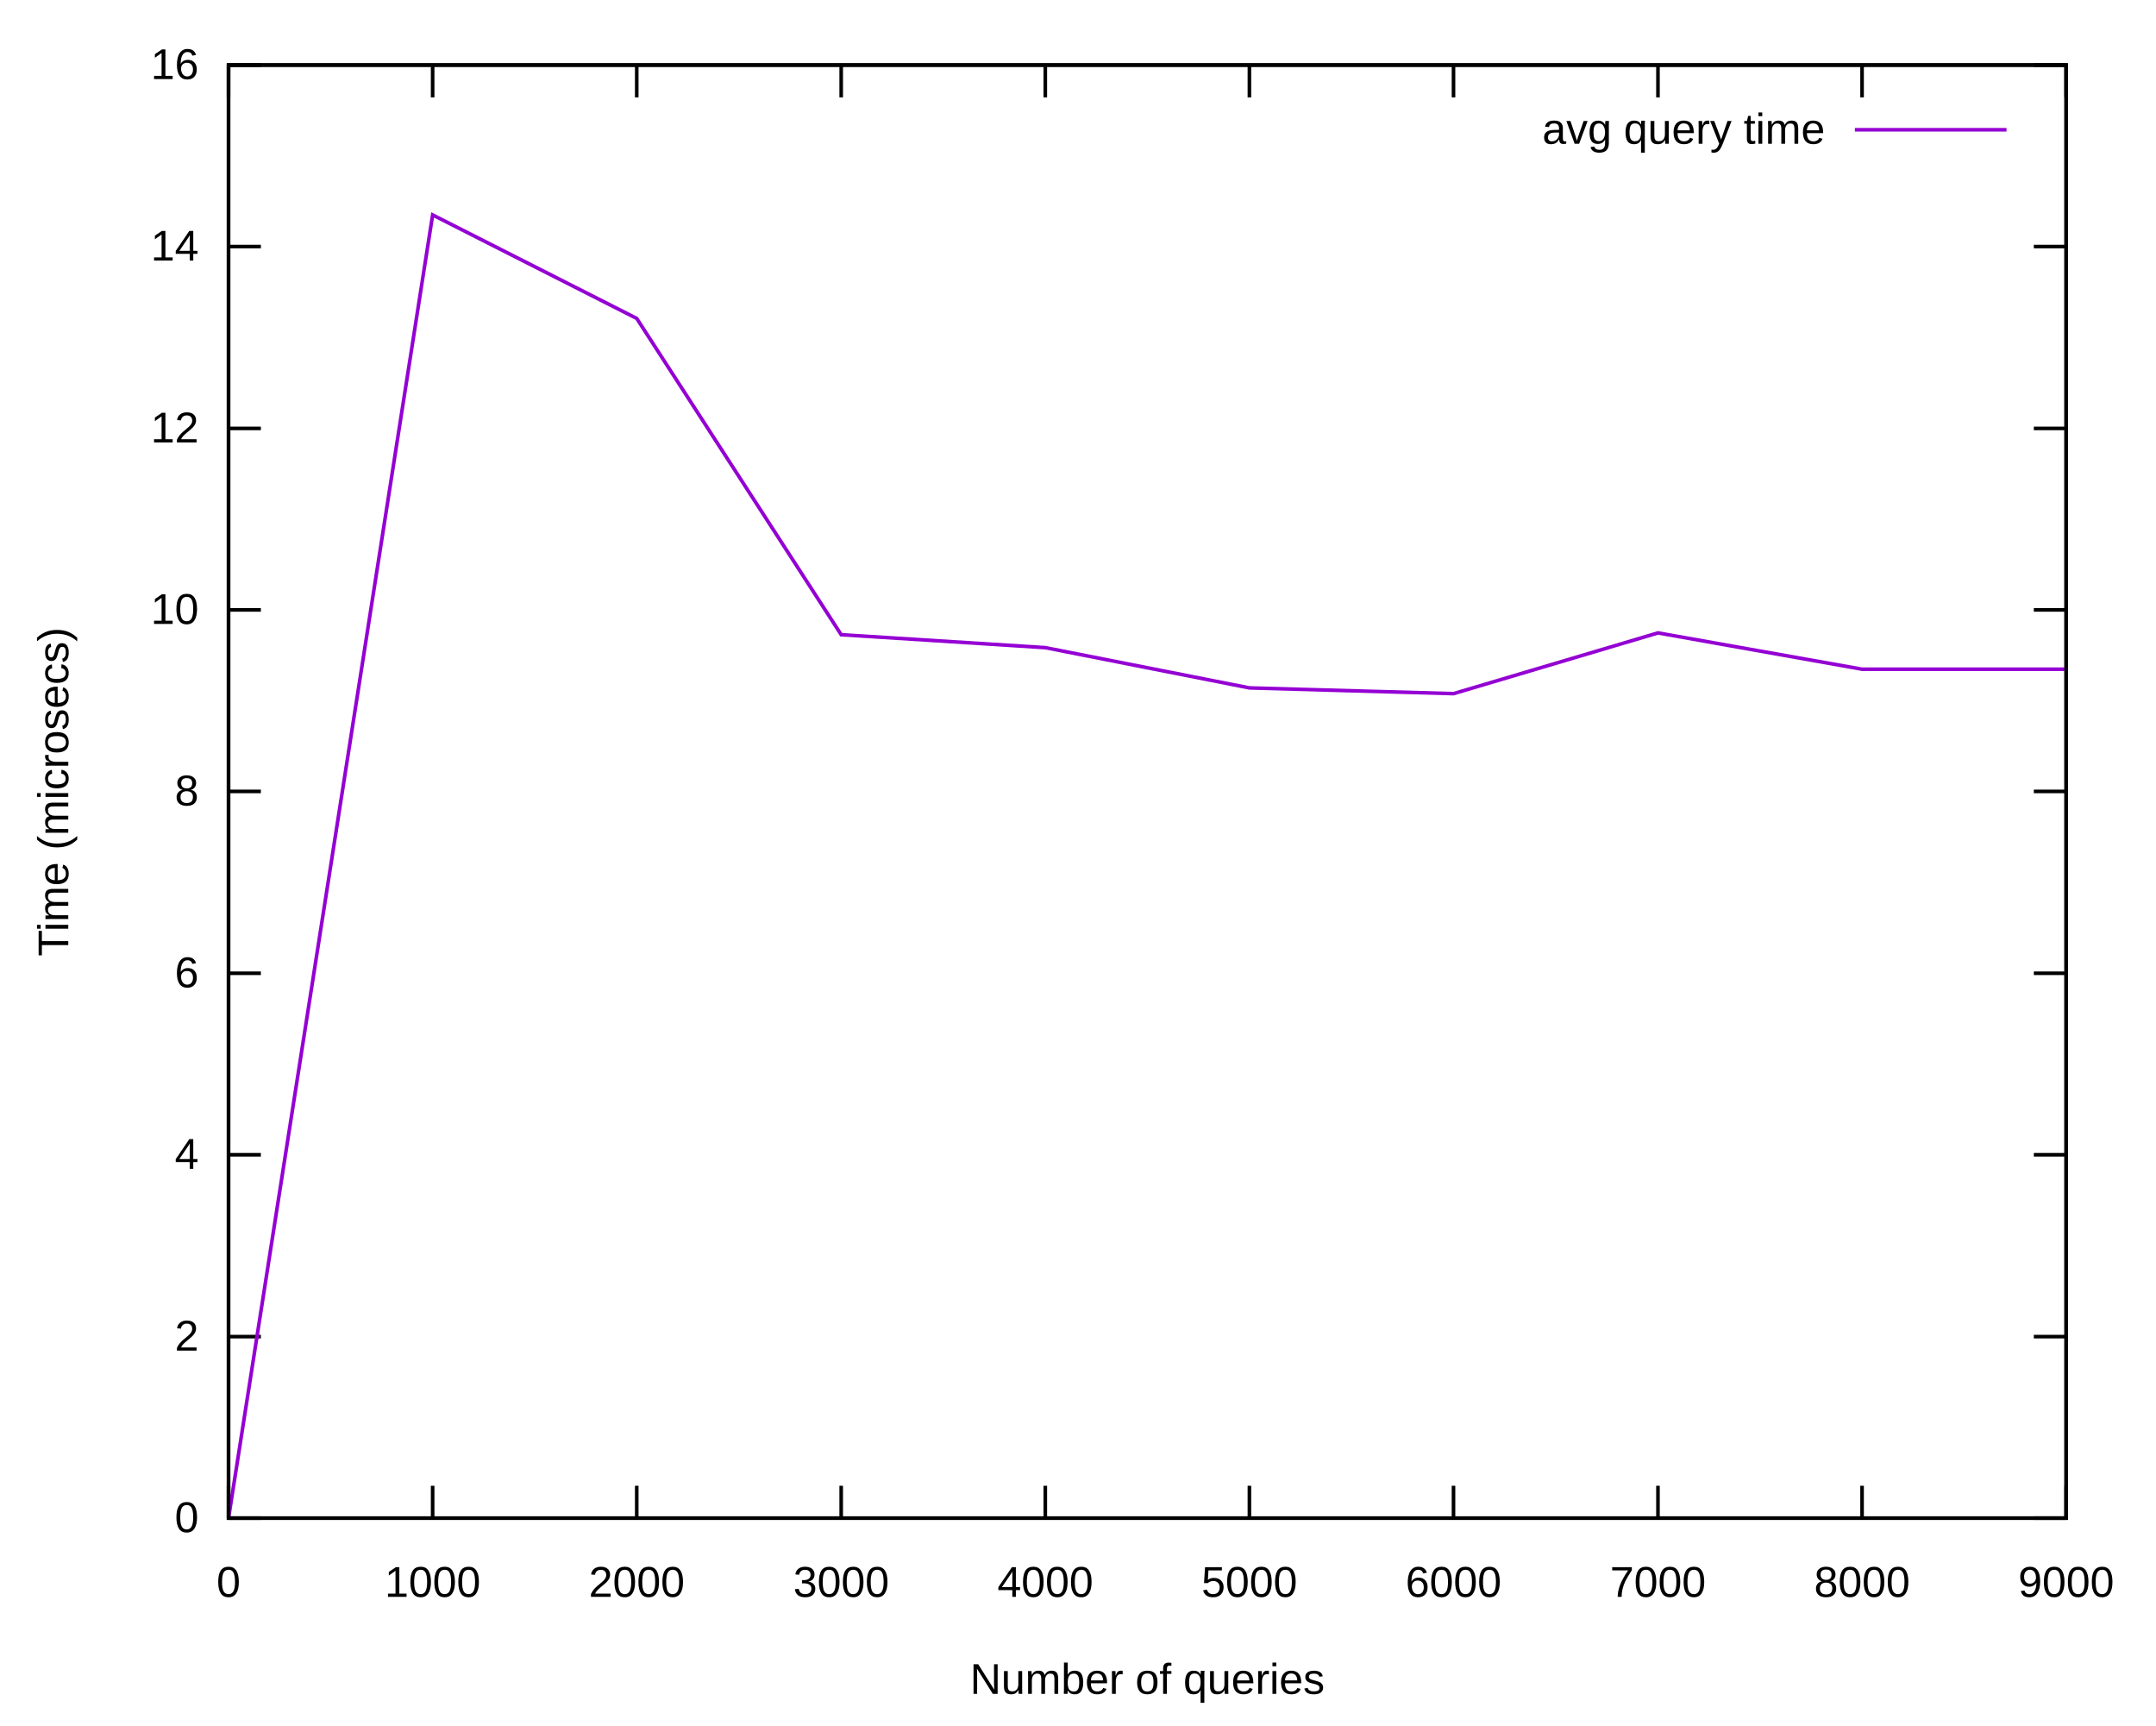
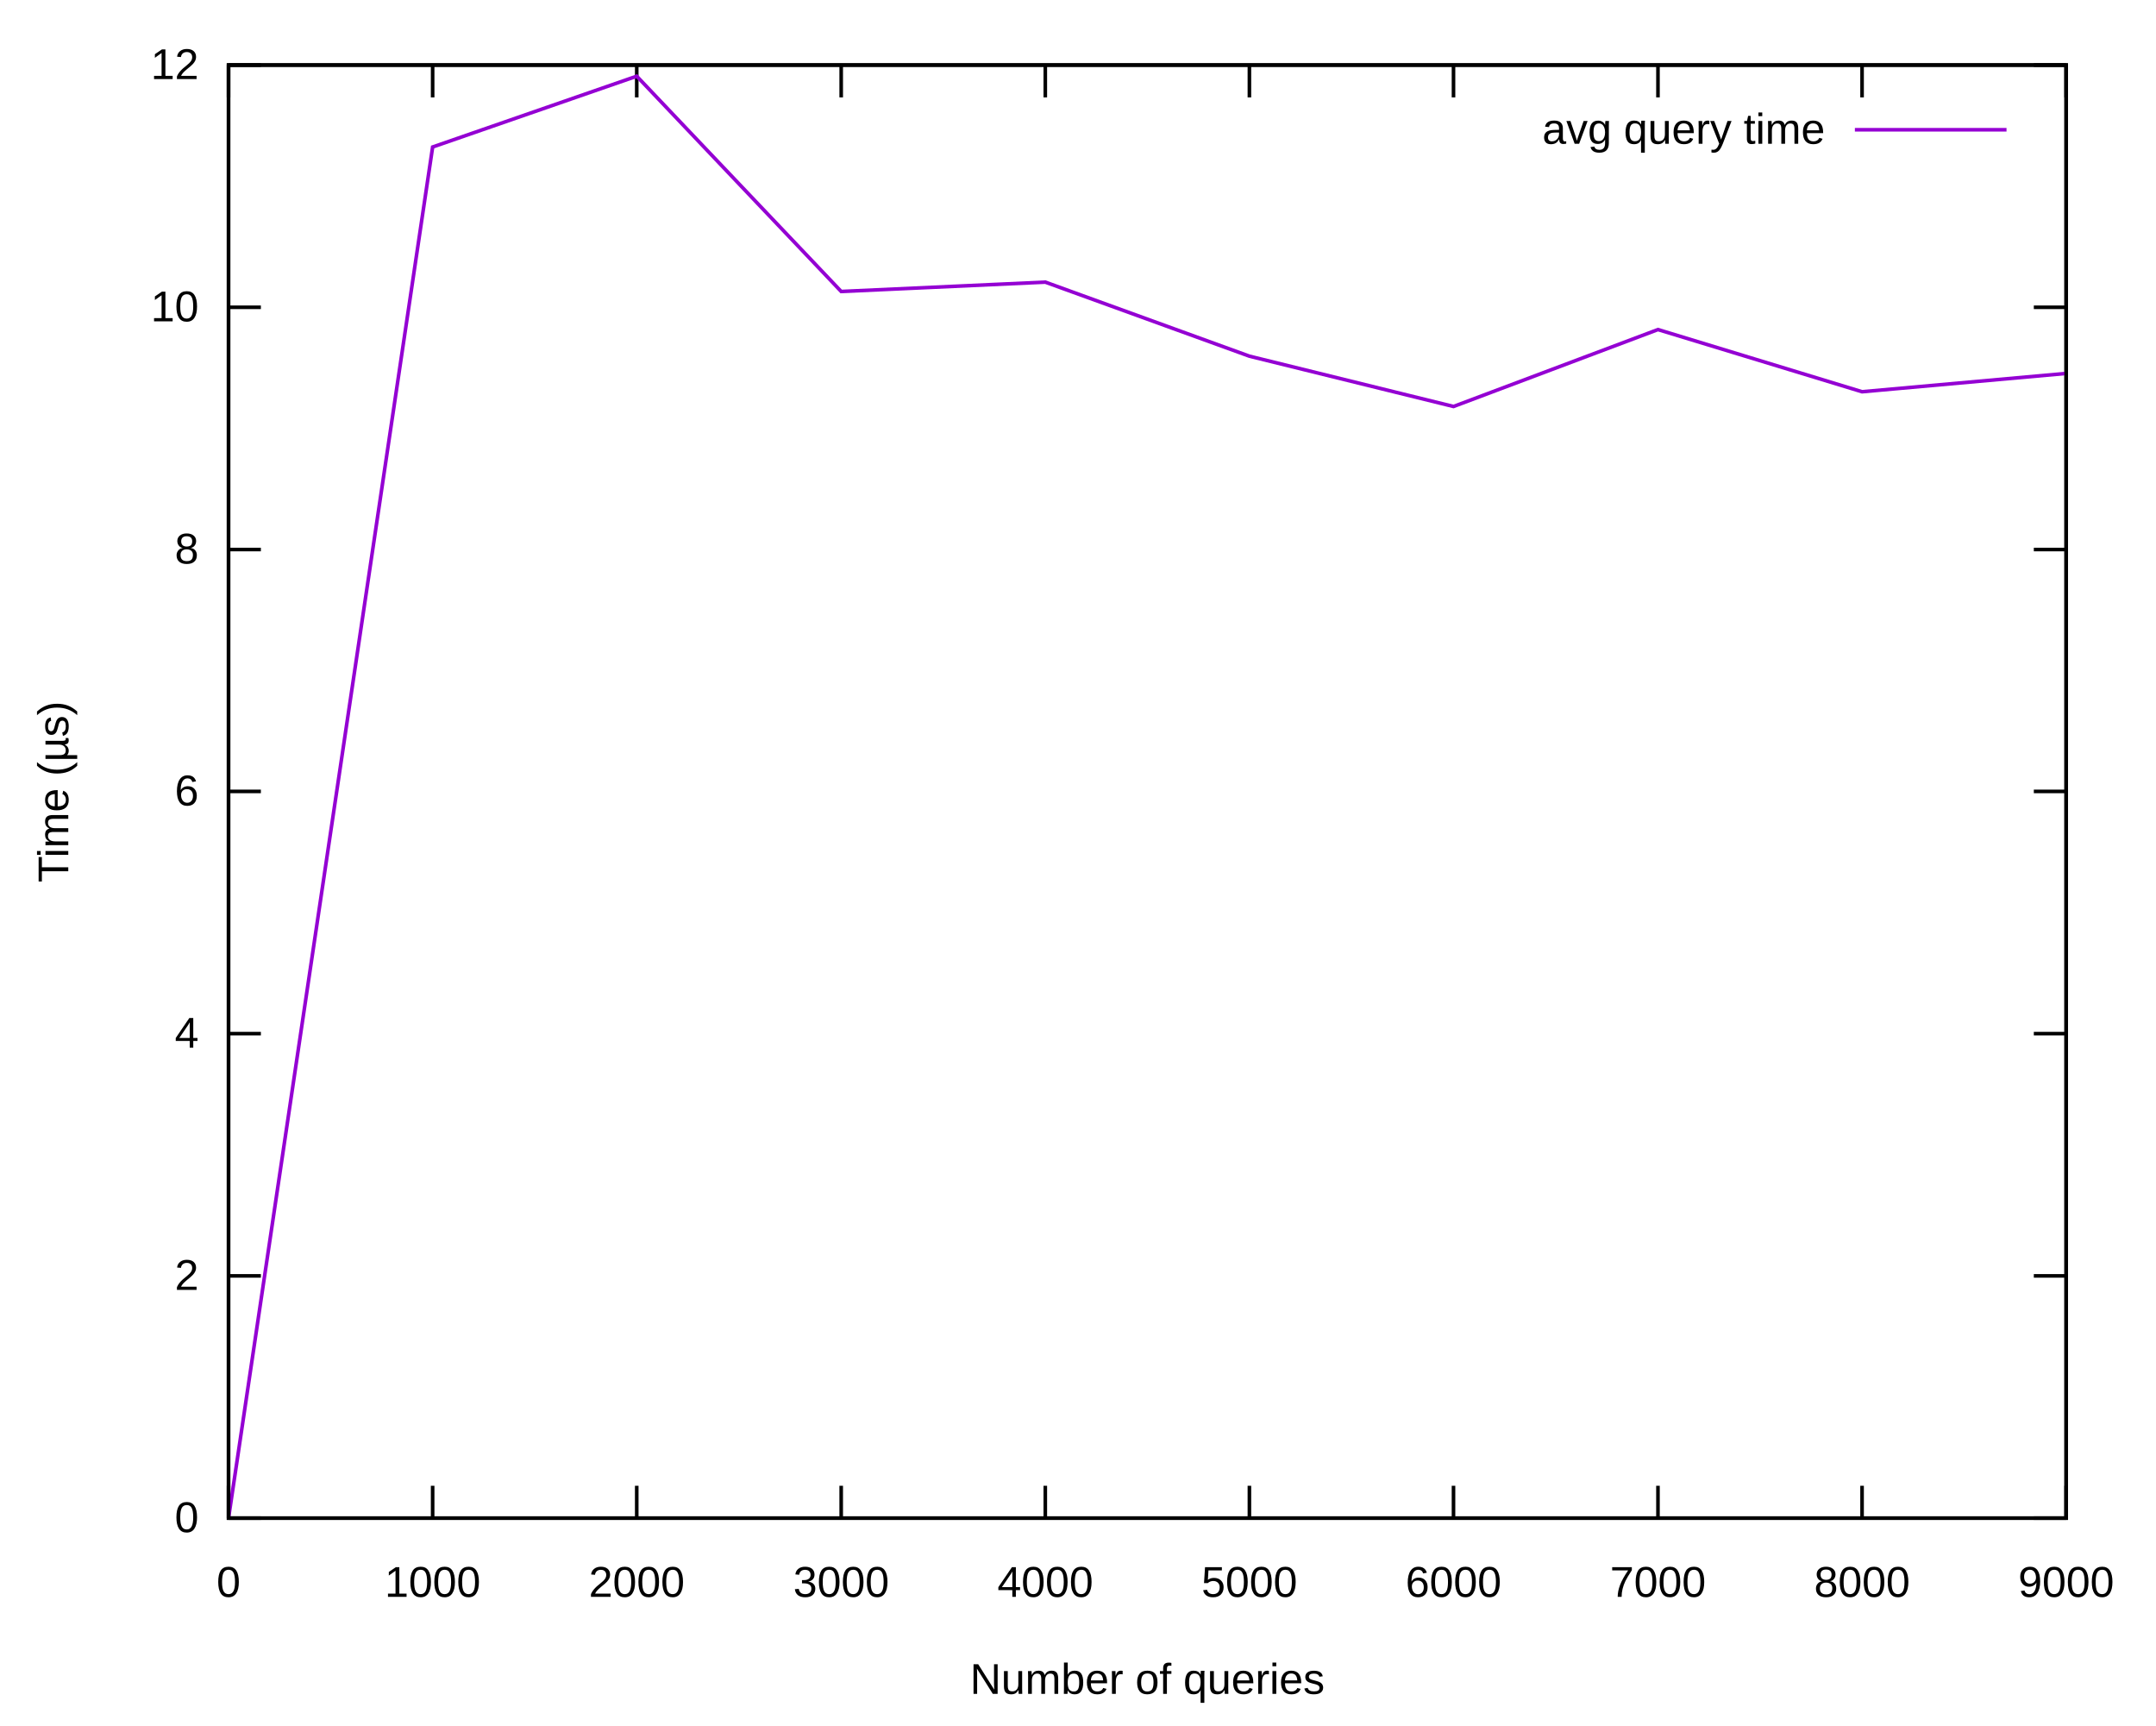
<svg xmlns="http://www.w3.org/2000/svg" xmlns:xlink="http://www.w3.org/1999/xlink" width="600" height="480" viewBox="0 0 600 480">
  <g id="gnuplot_canvas">
    <rect x="0" y="0" width="600" height="480" fill="none" />
    <defs>
      <circle id="gpDot" r="0.5" stroke-width="0.5" stroke="currentColor" />
      <path id="gpPt0" stroke-width="0.222" stroke="currentColor" d="M-1,0 h2 M0,-1 v2" />
      <path id="gpPt1" stroke-width="0.222" stroke="currentColor" d="M-1,-1 L1,1 M1,-1 L-1,1" />
      <path id="gpPt2" stroke-width="0.222" stroke="currentColor" d="M-1,0 L1,0 M0,-1 L0,1 M-1,-1 L1,1 M-1,1 L1,-1" />
      <rect id="gpPt3" stroke-width="0.222" stroke="currentColor" x="-1" y="-1" width="2" height="2" />
      <rect id="gpPt4" stroke-width="0.222" stroke="currentColor" fill="currentColor" x="-1" y="-1" width="2" height="2" />
      <circle id="gpPt5" stroke-width="0.222" stroke="currentColor" cx="0" cy="0" r="1" />
      <use xlink:href="#gpPt5" id="gpPt6" fill="currentColor" stroke="none" />
      <path id="gpPt7" stroke-width="0.222" stroke="currentColor" d="M0,-1.33 L-1.33,0.67 L1.33,0.67 z" />
      <use xlink:href="#gpPt7" id="gpPt8" fill="currentColor" stroke="none" />
      <use xlink:href="#gpPt7" id="gpPt9" stroke="currentColor" transform="rotate(180)" />
      <use xlink:href="#gpPt9" id="gpPt10" fill="currentColor" stroke="none" />
      <use xlink:href="#gpPt3" id="gpPt11" stroke="currentColor" transform="rotate(45)" />
      <use xlink:href="#gpPt11" id="gpPt12" fill="currentColor" stroke="none" />
      <path id="gpPt13" stroke-width="0.222" stroke="currentColor" d="M0,1.330 L1.265,0.411 L0.782,-1.067 L-0.782,-1.076 L-1.265,0.411 z" />
      <use xlink:href="#gpPt13" id="gpPt14" fill="currentColor" stroke="none" />
      <filter id="textbox" filterUnits="objectBoundingBox" x="0" y="0" height="1" width="1">
        <feFlood flood-color="white" flood-opacity="1" result="bgnd" />
        <feComposite in="SourceGraphic" in2="bgnd" operator="atop" />
      </filter>
      <filter id="greybox" filterUnits="objectBoundingBox" x="0" y="0" height="1" width="1">
        <feFlood flood-color="lightgrey" flood-opacity="1" result="grey" />
        <feComposite in="SourceGraphic" in2="grey" operator="atop" />
      </filter>
    </defs>
    <g fill="none" color="white" stroke="currentColor" stroke-width="1.00" stroke-linecap="butt" stroke-linejoin="miter">
</g>
    <g fill="none" color="black" stroke="currentColor" stroke-width="1.00" stroke-linecap="butt" stroke-linejoin="miter">
      <path stroke="black" d="M63.6,422.4 L72.6,422.4 M575.0,422.4 L566.0,422.4  " />
      <g transform="translate(55.3,426.3)" stroke="none" fill="black" font-family="Arial" font-size="12.00" text-anchor="end">
        <text>
          <tspan font-family="Arial"> 0</tspan>
        </text>
      </g>
    </g>
    <g fill="none" color="black" stroke="currentColor" stroke-width="1.00" stroke-linecap="butt" stroke-linejoin="miter">
-       <path stroke="black" d="M63.6,371.9 L72.6,371.9 M575.0,371.9 L566.0,371.9  " />
-       <g transform="translate(55.3,375.8)" stroke="none" fill="black" font-family="Arial" font-size="12.00" text-anchor="end">
+       <path stroke="black" d="M63.6,355.0 L72.6,355.0 M575.0,355.0 L566.0,355.0  " />
+       <g transform="translate(55.3,358.9)" stroke="none" fill="black" font-family="Arial" font-size="12.00" text-anchor="end">
        <text>
          <tspan font-family="Arial"> 2</tspan>
        </text>
      </g>
    </g>
    <g fill="none" color="black" stroke="currentColor" stroke-width="1.00" stroke-linecap="butt" stroke-linejoin="miter">
-       <path stroke="black" d="M63.6,321.3 L72.6,321.3 M575.0,321.3 L566.0,321.3  " />
-       <g transform="translate(55.3,325.2)" stroke="none" fill="black" font-family="Arial" font-size="12.00" text-anchor="end">
+       <path stroke="black" d="M63.6,287.6 L72.6,287.6 M575.0,287.6 L566.0,287.6  " />
+       <g transform="translate(55.3,291.5)" stroke="none" fill="black" font-family="Arial" font-size="12.00" text-anchor="end">
        <text>
          <tspan font-family="Arial"> 4</tspan>
-         </text>
-       </g>
-     </g>
-     <g fill="none" color="black" stroke="currentColor" stroke-width="1.00" stroke-linecap="butt" stroke-linejoin="miter">
-       <path stroke="black" d="M63.6,270.8 L72.6,270.8 M575.0,270.8 L566.0,270.8  " />
-       <g transform="translate(55.3,274.7)" stroke="none" fill="black" font-family="Arial" font-size="12.00" text-anchor="end">
-         <text>
-           <tspan font-family="Arial"> 6</tspan>
        </text>
      </g>
    </g>
    <g fill="none" color="black" stroke="currentColor" stroke-width="1.00" stroke-linecap="butt" stroke-linejoin="miter">
      <path stroke="black" d="M63.6,220.2 L72.6,220.2 M575.0,220.2 L566.0,220.2  " />
      <g transform="translate(55.3,224.1)" stroke="none" fill="black" font-family="Arial" font-size="12.00" text-anchor="end">
        <text>
+           <tspan font-family="Arial"> 6</tspan>
+         </text>
+       </g>
+     </g>
+     <g fill="none" color="black" stroke="currentColor" stroke-width="1.00" stroke-linecap="butt" stroke-linejoin="miter">
+       <path stroke="black" d="M63.6,152.9 L72.6,152.9 M575.0,152.9 L566.0,152.9  " />
+       <g transform="translate(55.3,156.8)" stroke="none" fill="black" font-family="Arial" font-size="12.00" text-anchor="end">
+         <text>
          <tspan font-family="Arial"> 8</tspan>
        </text>
      </g>
    </g>
    <g fill="none" color="black" stroke="currentColor" stroke-width="1.00" stroke-linecap="butt" stroke-linejoin="miter">
-       <path stroke="black" d="M63.6,169.7 L72.6,169.7 M575.0,169.7 L566.0,169.7  " />
-       <g transform="translate(55.3,173.6)" stroke="none" fill="black" font-family="Arial" font-size="12.00" text-anchor="end">
+       <path stroke="black" d="M63.6,85.5 L72.6,85.5 M575.0,85.5 L566.0,85.5  " />
+       <g transform="translate(55.3,89.4)" stroke="none" fill="black" font-family="Arial" font-size="12.00" text-anchor="end">
        <text>
          <tspan font-family="Arial"> 10</tspan>
-         </text>
-       </g>
-     </g>
-     <g fill="none" color="black" stroke="currentColor" stroke-width="1.00" stroke-linecap="butt" stroke-linejoin="miter">
-       <path stroke="black" d="M63.6,119.2 L72.6,119.2 M575.0,119.2 L566.0,119.2  " />
-       <g transform="translate(55.3,123.1)" stroke="none" fill="black" font-family="Arial" font-size="12.00" text-anchor="end">
-         <text>
-           <tspan font-family="Arial"> 12</tspan>
-         </text>
-       </g>
-     </g>
-     <g fill="none" color="black" stroke="currentColor" stroke-width="1.00" stroke-linecap="butt" stroke-linejoin="miter">
-       <path stroke="black" d="M63.6,68.6 L72.6,68.6 M575.0,68.6 L566.0,68.6  " />
-       <g transform="translate(55.3,72.5)" stroke="none" fill="black" font-family="Arial" font-size="12.00" text-anchor="end">
-         <text>
-           <tspan font-family="Arial"> 14</tspan>
        </text>
      </g>
    </g>
    <g fill="none" color="black" stroke="currentColor" stroke-width="1.00" stroke-linecap="butt" stroke-linejoin="miter">
      <path stroke="black" d="M63.6,18.1 L72.6,18.1 M575.0,18.1 L566.0,18.1  " />
      <g transform="translate(55.3,22.0)" stroke="none" fill="black" font-family="Arial" font-size="12.00" text-anchor="end">
        <text>
-           <tspan font-family="Arial"> 16</tspan>
+           <tspan font-family="Arial"> 12</tspan>
        </text>
      </g>
    </g>
    <g fill="none" color="black" stroke="currentColor" stroke-width="1.00" stroke-linecap="butt" stroke-linejoin="miter">
      <path stroke="black" d="M63.6,422.4 L63.6,413.4 M63.6,18.1 L63.6,27.1  " />
      <g transform="translate(63.6,444.3)" stroke="none" fill="black" font-family="Arial" font-size="12.00" text-anchor="middle">
        <text>
          <tspan font-family="Arial"> 0</tspan>
        </text>
      </g>
    </g>
    <g fill="none" color="black" stroke="currentColor" stroke-width="1.00" stroke-linecap="butt" stroke-linejoin="miter">
      <path stroke="black" d="M120.4,422.4 L120.4,413.4 M120.4,18.1 L120.4,27.1  " />
      <g transform="translate(120.4,444.3)" stroke="none" fill="black" font-family="Arial" font-size="12.00" text-anchor="middle">
        <text>
          <tspan font-family="Arial"> 1000</tspan>
        </text>
      </g>
    </g>
    <g fill="none" color="black" stroke="currentColor" stroke-width="1.00" stroke-linecap="butt" stroke-linejoin="miter">
      <path stroke="black" d="M177.2,422.4 L177.2,413.4 M177.2,18.1 L177.2,27.1  " />
      <g transform="translate(177.2,444.3)" stroke="none" fill="black" font-family="Arial" font-size="12.00" text-anchor="middle">
        <text>
          <tspan font-family="Arial"> 2000</tspan>
        </text>
      </g>
    </g>
    <g fill="none" color="black" stroke="currentColor" stroke-width="1.00" stroke-linecap="butt" stroke-linejoin="miter">
      <path stroke="black" d="M234.1,422.4 L234.1,413.4 M234.1,18.1 L234.1,27.1  " />
      <g transform="translate(234.1,444.3)" stroke="none" fill="black" font-family="Arial" font-size="12.00" text-anchor="middle">
        <text>
          <tspan font-family="Arial"> 3000</tspan>
        </text>
      </g>
    </g>
    <g fill="none" color="black" stroke="currentColor" stroke-width="1.00" stroke-linecap="butt" stroke-linejoin="miter">
      <path stroke="black" d="M290.9,422.4 L290.9,413.4 M290.9,18.1 L290.9,27.1  " />
      <g transform="translate(290.9,444.3)" stroke="none" fill="black" font-family="Arial" font-size="12.00" text-anchor="middle">
        <text>
          <tspan font-family="Arial"> 4000</tspan>
        </text>
      </g>
    </g>
    <g fill="none" color="black" stroke="currentColor" stroke-width="1.00" stroke-linecap="butt" stroke-linejoin="miter">
      <path stroke="black" d="M347.7,422.4 L347.7,413.4 M347.7,18.1 L347.7,27.1  " />
      <g transform="translate(347.7,444.3)" stroke="none" fill="black" font-family="Arial" font-size="12.00" text-anchor="middle">
        <text>
          <tspan font-family="Arial"> 5000</tspan>
        </text>
      </g>
    </g>
    <g fill="none" color="black" stroke="currentColor" stroke-width="1.00" stroke-linecap="butt" stroke-linejoin="miter">
      <path stroke="black" d="M404.5,422.4 L404.5,413.4 M404.5,18.1 L404.5,27.1  " />
      <g transform="translate(404.5,444.3)" stroke="none" fill="black" font-family="Arial" font-size="12.00" text-anchor="middle">
        <text>
          <tspan font-family="Arial"> 6000</tspan>
        </text>
      </g>
    </g>
    <g fill="none" color="black" stroke="currentColor" stroke-width="1.00" stroke-linecap="butt" stroke-linejoin="miter">
      <path stroke="black" d="M461.4,422.4 L461.4,413.4 M461.4,18.1 L461.4,27.1  " />
      <g transform="translate(461.4,444.3)" stroke="none" fill="black" font-family="Arial" font-size="12.00" text-anchor="middle">
        <text>
          <tspan font-family="Arial"> 7000</tspan>
        </text>
      </g>
    </g>
    <g fill="none" color="black" stroke="currentColor" stroke-width="1.00" stroke-linecap="butt" stroke-linejoin="miter">
      <path stroke="black" d="M518.2,422.4 L518.2,413.4 M518.2,18.1 L518.2,27.1  " />
      <g transform="translate(518.2,444.3)" stroke="none" fill="black" font-family="Arial" font-size="12.00" text-anchor="middle">
        <text>
          <tspan font-family="Arial"> 8000</tspan>
        </text>
      </g>
    </g>
    <g fill="none" color="black" stroke="currentColor" stroke-width="1.00" stroke-linecap="butt" stroke-linejoin="miter">
      <path stroke="black" d="M575.0,422.4 L575.0,413.4 M575.0,18.1 L575.0,27.1  " />
      <g transform="translate(575.0,444.3)" stroke="none" fill="black" font-family="Arial" font-size="12.00" text-anchor="middle">
        <text>
          <tspan font-family="Arial"> 9000</tspan>
        </text>
      </g>
    </g>
    <g fill="none" color="black" stroke="currentColor" stroke-width="1.00" stroke-linecap="butt" stroke-linejoin="miter">
</g>
    <g fill="none" color="black" stroke="currentColor" stroke-width="1.00" stroke-linecap="butt" stroke-linejoin="miter">
      <path stroke="black" d="M63.6,18.1 L63.6,422.4 L575.0,422.4 L575.0,18.1 L63.6,18.1 Z  " />
    </g>
    <g fill="none" color="black" stroke="currentColor" stroke-width="1.00" stroke-linecap="butt" stroke-linejoin="miter">
      <g transform="translate(19.0,220.3) rotate(270)" stroke="none" fill="black" font-family="Arial" font-size="12.00" text-anchor="middle">
        <text>
-           <tspan font-family="Arial">Time (microsecs)</tspan>
+           <tspan font-family="Arial">Time (µs)</tspan>
        </text>
      </g>
    </g>
    <g fill="none" color="black" stroke="currentColor" stroke-width="1.00" stroke-linecap="butt" stroke-linejoin="miter">
      <g transform="translate(319.3,471.3)" stroke="none" fill="black" font-family="Arial" font-size="12.00" text-anchor="middle">
        <text>
          <tspan font-family="Arial">Number of queries</tspan>
        </text>
      </g>
    </g>
    <g fill="none" color="black" stroke="currentColor" stroke-width="1.00" stroke-linecap="butt" stroke-linejoin="miter">
</g>
    <g id="gnuplot_plot_1">
      <g fill="none" color="black" stroke="currentColor" stroke-width="1.00" stroke-linecap="butt" stroke-linejoin="miter">
        <g transform="translate(507.9,40.0)" stroke="none" fill="black" font-family="Arial" font-size="12.00" text-anchor="end">
          <text>
            <tspan font-family="Arial">avg query time</tspan>
          </text>
        </g>
      </g>
      <g fill="none" color="black" stroke="currentColor" stroke-width="1.00" stroke-linecap="butt" stroke-linejoin="miter">
-         <path stroke="rgb(148,   0, 211)" d="M516.2,36.1 L558.4,36.1 M63.6,422.4 L120.4,59.8 L177.2,88.6 L234.1,176.6 L290.9,180.2 L347.7,191.4   L404.5,193.0 L461.4,176.1 L518.2,186.2 L575.0,186.2  " />
+         <path stroke="rgb(148,   0, 211)" d="M516.2,36.1 L558.4,36.1 M63.6,422.4 L120.4,40.9 L177.2,21.2 L234.1,81.1 L290.9,78.5 L347.7,99.1   L404.5,113.1 L461.4,91.7 L518.2,109.0 L575.0,103.9  " />
      </g>
    </g>
    <g fill="none" color="white" stroke="rgb(148,   0, 211)" stroke-width="2.00" stroke-linecap="butt" stroke-linejoin="miter">
</g>
    <g fill="none" color="black" stroke="currentColor" stroke-width="2.00" stroke-linecap="butt" stroke-linejoin="miter">
</g>
    <g fill="none" color="black" stroke="black" stroke-width="1.00" stroke-linecap="butt" stroke-linejoin="miter">
</g>
    <g fill="none" color="black" stroke="currentColor" stroke-width="1.00" stroke-linecap="butt" stroke-linejoin="miter">
      <path stroke="black" d="M63.6,18.1 L63.6,422.4 L575.0,422.4 L575.0,18.1 L63.6,18.1 Z  " />
    </g>
    <g fill="none" color="black" stroke="currentColor" stroke-width="1.00" stroke-linecap="butt" stroke-linejoin="miter">
</g>
  </g>
</svg>
